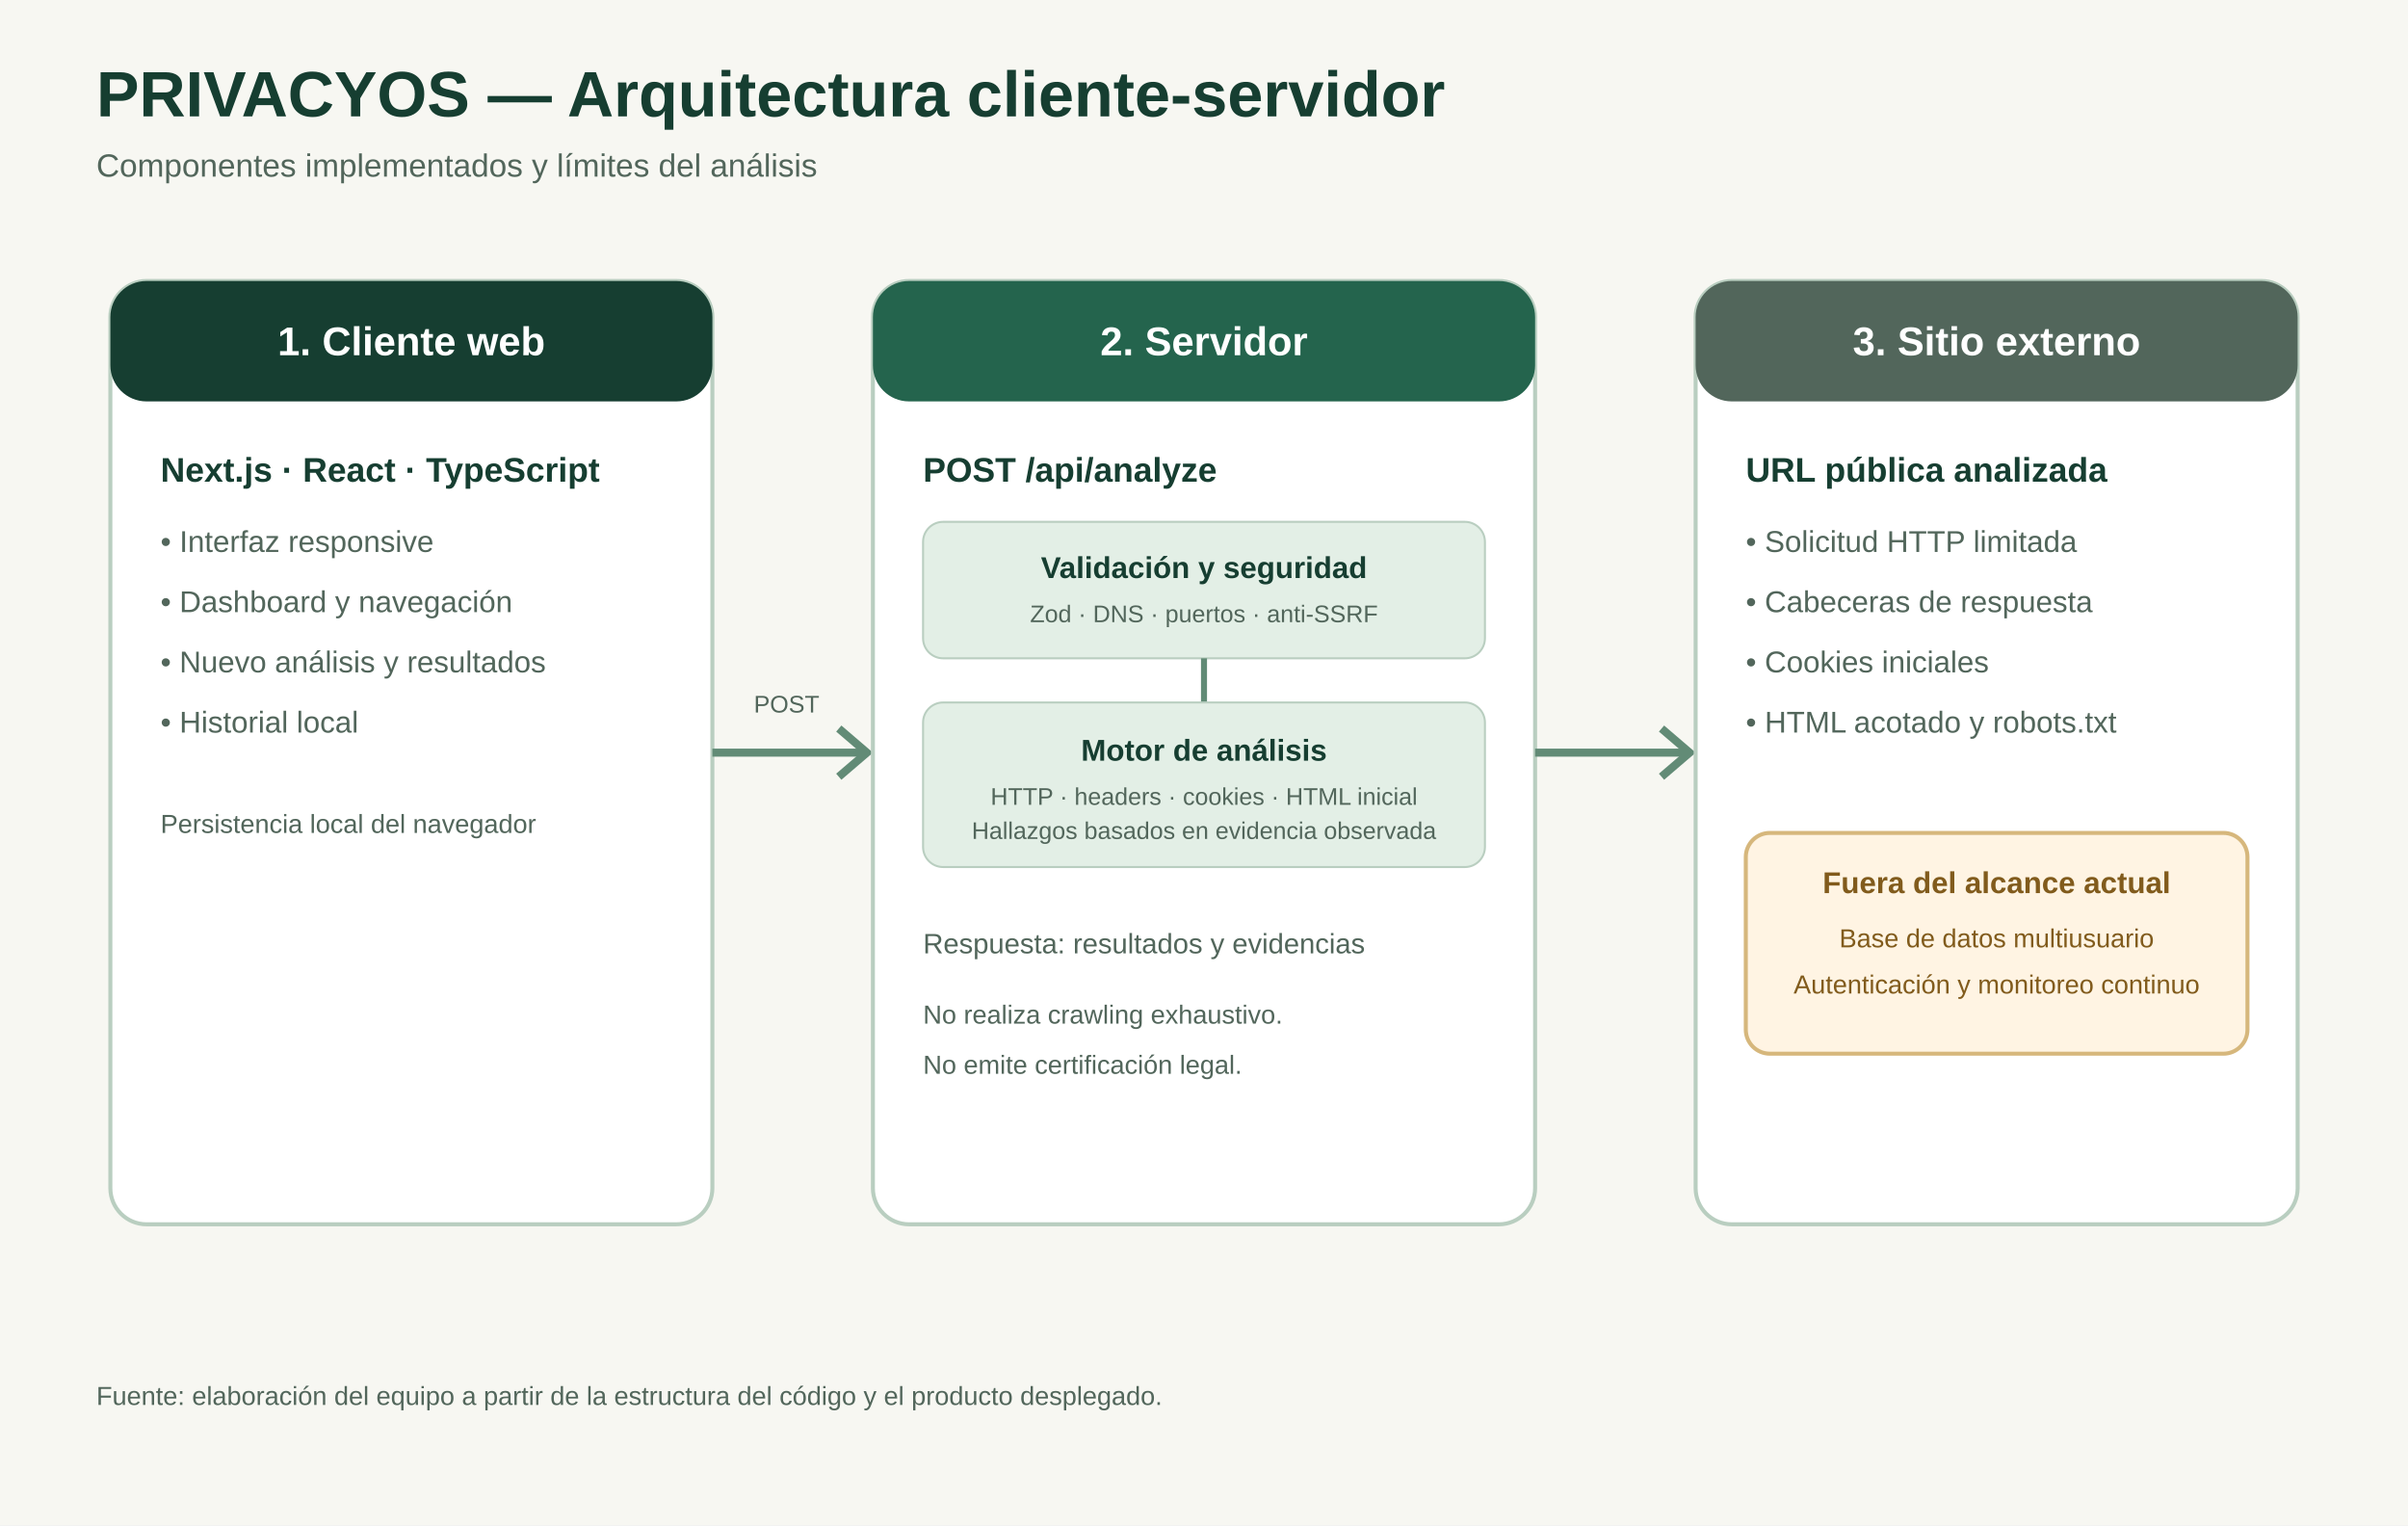
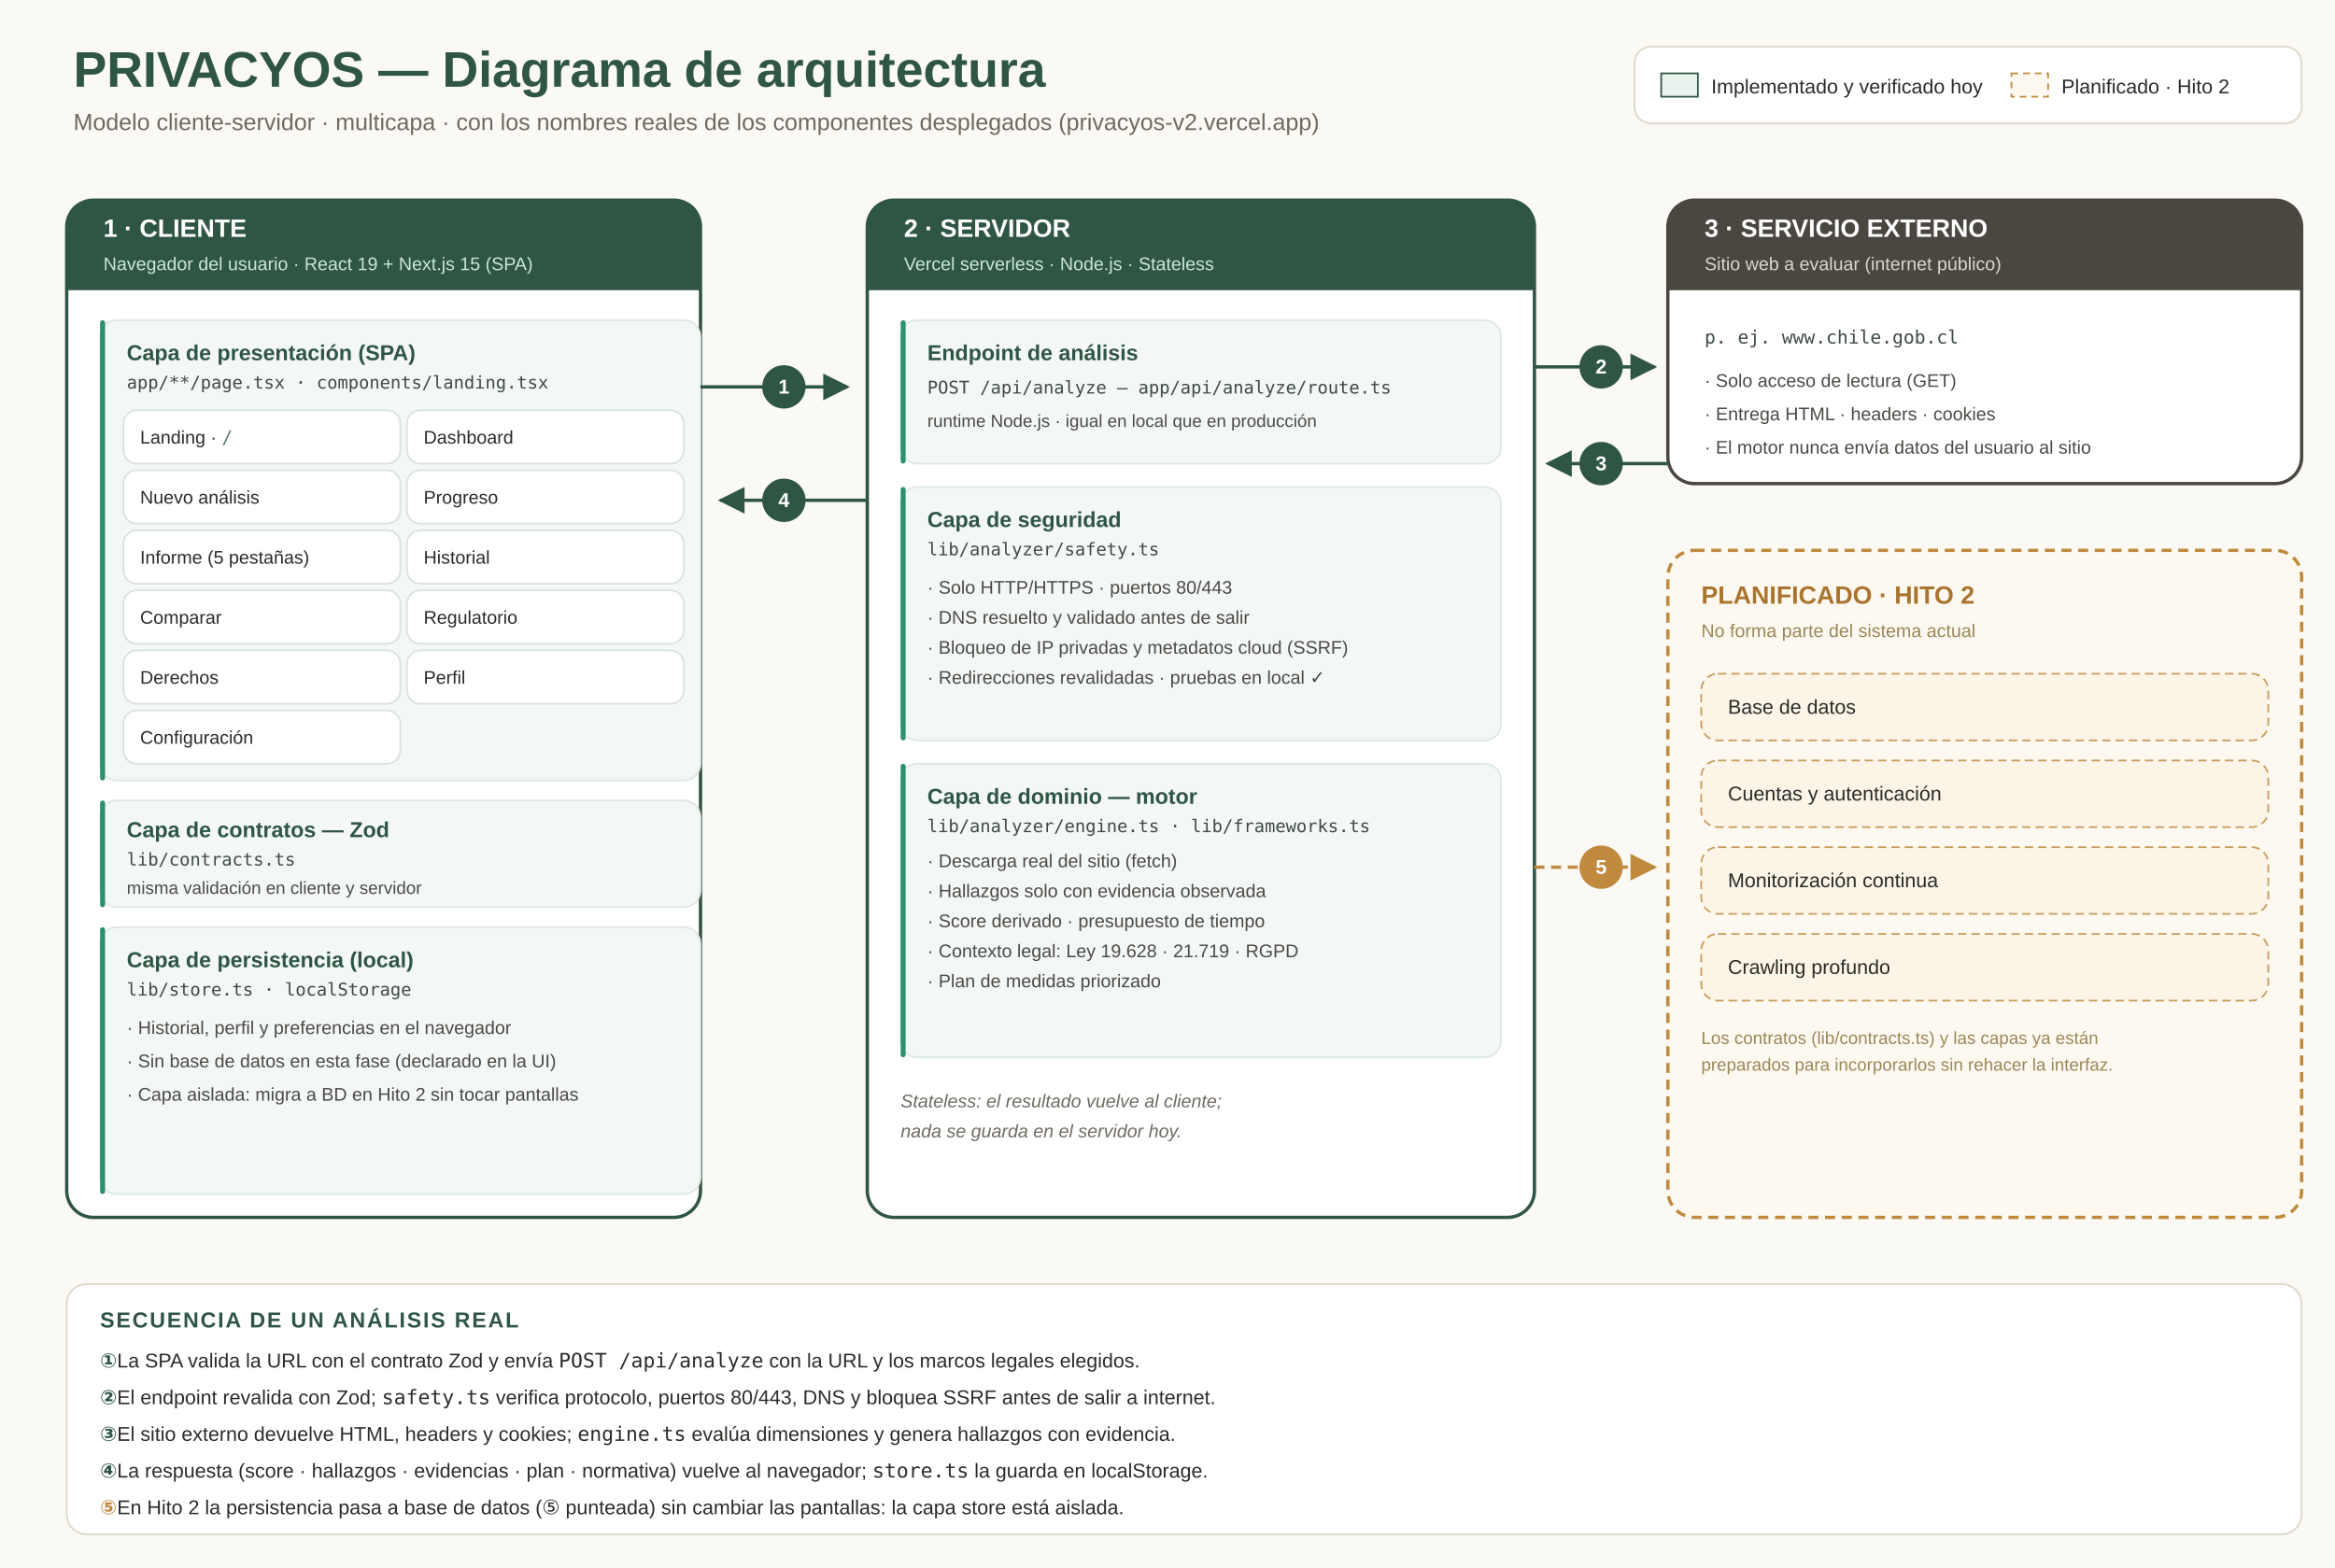
- <svg xmlns="http://www.w3.org/2000/svg" width="1200" height="760" viewBox="0 0 1200 760">
-   <rect width="1200" height="760" fill="#f7f7f2" />
-   <text x="48" y="58" font-family="Arial,sans-serif" font-size="32" font-weight="700" fill="#163e31">PRIVACYOS — Arquitectura cliente-servidor</text>
-   <text x="48" y="88" font-family="Arial,sans-serif" font-size="16" fill="#52665b">Componentes implementados y límites del análisis</text>
-   <rect x="55" y="140" width="300" height="470" rx="18" fill="#fff" stroke="#b9cec0" stroke-width="2" />
-   <rect x="55" y="140" width="300" height="60" rx="18" fill="#163e31" />
-   <text x="205" y="177" text-anchor="middle" font-family="Arial,sans-serif" font-size="20" font-weight="700" fill="#fff">1. Cliente web</text>
-   <text x="80" y="240" font-family="Arial,sans-serif" font-size="17" font-weight="700" fill="#163e31">Next.js · React · TypeScript</text>
-   <text x="80" y="275" font-family="Arial,sans-serif" font-size="15" fill="#52665b">• Interfaz responsive</text>
-   <text x="80" y="305" font-family="Arial,sans-serif" font-size="15" fill="#52665b">• Dashboard y navegación</text>
-   <text x="80" y="335" font-family="Arial,sans-serif" font-size="15" fill="#52665b">• Nuevo análisis y resultados</text>
-   <text x="80" y="365" font-family="Arial,sans-serif" font-size="15" fill="#52665b">• Historial local</text>
-   <text x="80" y="415" font-family="Arial,sans-serif" font-size="13" fill="#52665b">Persistencia local del navegador</text>
-   <path d="M355 375H430" stroke="#628b76" stroke-width="4" />
-   <path d="M418 363L432 375L418 387" stroke="#628b76" stroke-width="4" fill="none" />
-   <text x="392" y="355" text-anchor="middle" font-family="Arial,sans-serif" font-size="12" fill="#52665b">POST</text>
-   <rect x="435" y="140" width="330" height="470" rx="18" fill="#fff" stroke="#b9cec0" stroke-width="2" />
-   <rect x="435" y="140" width="330" height="60" rx="18" fill="#24644d" />
-   <text x="600" y="177" text-anchor="middle" font-family="Arial,sans-serif" font-size="20" font-weight="700" fill="#fff">2. Servidor</text>
-   <text x="460" y="240" font-family="Arial,sans-serif" font-size="17" font-weight="700" fill="#163e31">POST /api/analyze</text>
-   <rect x="460" y="260" width="280" height="68" rx="10" fill="#e3efe6" stroke="#b9cec0" />
-   <text x="600" y="288" text-anchor="middle" font-family="Arial,sans-serif" font-size="15" font-weight="700" fill="#163e31">Validación y seguridad</text>
-   <text x="600" y="310" text-anchor="middle" font-family="Arial,sans-serif" font-size="12" fill="#52665b">Zod · DNS · puertos · anti-SSRF</text>
-   <path d="M600 328V350" stroke="#628b76" stroke-width="3" />
-   <rect x="460" y="350" width="280" height="82" rx="10" fill="#e3efe6" stroke="#b9cec0" />
-   <text x="600" y="379" text-anchor="middle" font-family="Arial,sans-serif" font-size="15" font-weight="700" fill="#163e31">Motor de análisis</text>
-   <text x="600" y="401" text-anchor="middle" font-family="Arial,sans-serif" font-size="12" fill="#52665b">HTTP · headers · cookies · HTML inicial</text>
-   <text x="600" y="418" text-anchor="middle" font-family="Arial,sans-serif" font-size="12" fill="#52665b">Hallazgos basados en evidencia observada</text>
-   <text x="460" y="475" font-family="Arial,sans-serif" font-size="14" fill="#52665b">Respuesta: resultados y evidencias</text>
-   <text x="460" y="510" font-family="Arial,sans-serif" font-size="13" fill="#52665b">No realiza crawling exhaustivo.</text>
-   <text x="460" y="535" font-family="Arial,sans-serif" font-size="13" fill="#52665b">No emite certificación legal.</text>
-   <path d="M765 375H840" stroke="#628b76" stroke-width="4" />
-   <path d="M828 363L842 375L828 387" stroke="#628b76" stroke-width="4" fill="none" />
-   <rect x="845" y="140" width="300" height="470" rx="18" fill="#fff" stroke="#b9cec0" stroke-width="2" />
-   <rect x="845" y="140" width="300" height="60" rx="18" fill="#52665b" />
-   <text x="995" y="177" text-anchor="middle" font-family="Arial,sans-serif" font-size="20" font-weight="700" fill="#fff">3. Sitio externo</text>
-   <text x="870" y="240" font-family="Arial,sans-serif" font-size="17" font-weight="700" fill="#163e31">URL pública analizada</text>
-   <text x="870" y="275" font-family="Arial,sans-serif" font-size="15" fill="#52665b">• Solicitud HTTP limitada</text>
-   <text x="870" y="305" font-family="Arial,sans-serif" font-size="15" fill="#52665b">• Cabeceras de respuesta</text>
-   <text x="870" y="335" font-family="Arial,sans-serif" font-size="15" fill="#52665b">• Cookies iniciales</text>
-   <text x="870" y="365" font-family="Arial,sans-serif" font-size="15" fill="#52665b">• HTML acotado y robots.txt</text>
-   <rect x="870" y="415" width="250" height="110" rx="12" fill="#fff4e3" stroke="#d6b77c" stroke-width="2" />
-   <text x="995" y="445" text-anchor="middle" font-family="Arial,sans-serif" font-size="15" font-weight="700" fill="#815b1c">Fuera del alcance actual</text>
-   <text x="995" y="472" text-anchor="middle" font-family="Arial,sans-serif" font-size="13" fill="#815b1c">Base de datos multiusuario</text>
-   <text x="995" y="495" text-anchor="middle" font-family="Arial,sans-serif" font-size="13" fill="#815b1c">Autenticación y monitoreo continuo</text>
-   <text x="48" y="700" font-family="Arial,sans-serif" font-size="13" fill="#52665b">Fuente: elaboración del equipo a partir de la estructura del código y el producto desplegado.</text>
+ <svg xmlns="http://www.w3.org/2000/svg" width="1400" height="940" viewBox="0 0 1400 940" font-family="Segoe UI, Arial, sans-serif">
+   <defs>
+     <marker id="arr" viewBox="0 0 10 10" refX="9" refY="5" markerWidth="8" markerHeight="8" orient="auto-start-reverse">
+       <path d="M0,0 L10,5 L0,10 z" fill="#2F5545" />
+     </marker>
+     <marker id="arrA" viewBox="0 0 10 10" refX="9" refY="5" markerWidth="8" markerHeight="8" orient="auto-start-reverse">
+       <path d="M0,0 L10,5 L0,10 z" fill="#C08A3E" />
+     </marker>
+   </defs>
+   <rect width="1400" height="940" fill="#FAF9F4" />
+   <text x="44" y="52" font-size="30" font-weight="700" fill="#2F5545">PRIVACYOS — Diagrama de arquitectura</text>
+   <text x="44" y="78" font-size="14" fill="#6E6A61">Modelo cliente-servidor · multicapa · con los nombres reales de los componentes desplegados (privacyos-v2.vercel.app)</text>
+   <rect x="980" y="28" width="400" height="46" rx="10" fill="#FFFFFF" stroke="#DCD6C8" />
+   <rect x="996" y="44" width="22" height="14" fill="#EAF2EE" stroke="#2F5545" />
+   <text x="1026" y="56" font-size="12" fill="#2B2B28">Implementado y verificado hoy</text>
+   <rect x="1206" y="44" width="22" height="14" fill="#FDF9F0" stroke="#C08A3E" stroke-dasharray="4 3" />
+   <text x="1236" y="56" font-size="12" fill="#2B2B28">Planificado · Hito 2</text>
+   <rect x="40" y="120" width="380" height="610" rx="16" fill="#FFFFFF" stroke="#2F5545" stroke-width="2" />
+   <path d="M40,136 q0,-16 16,-16 h348 q16,0 16,16 v38 h-380 z" fill="#2F5545" />
+   <text x="62" y="142" font-size="15" font-weight="700" fill="#FFFFFF">1 · CLIENTE</text>
+   <text x="62" y="162" font-size="11" fill="#CBE5DB">Navegador del usuario · React 19 + Next.js 15 (SPA)</text>
+   <rect x="60" y="192" width="360" height="276" rx="10" fill="#F3F7F5" stroke="#DDE7E2" />
+   <rect x="60" y="192" width="3" height="276" rx="1.5" fill="#2E8F73" />
+   <text x="76" y="216" font-size="13" font-weight="700" fill="#2F5545">Capa de presentación (SPA)</text>
+   <text x="76" y="233" font-size="10.5" font-family="Consolas, monospace" fill="#3E4A44">app/**/page.tsx · components/landing.tsx</text>
+   <g font-size="11" fill="#2B2B28">
+     <rect x="74" y="246" width="166" height="32" rx="8" fill="#FFFFFF" stroke="#D9E2DC" />
+     <text x="84" y="266">Landing · <tspan font-family="Consolas, monospace" fill="#5B7A6E">/</tspan>
+     </text>
+     <rect x="244" y="246" width="166" height="32" rx="8" fill="#FFFFFF" stroke="#D9E2DC" />
+     <text x="254" y="266">Dashboard</text>
+     <rect x="74" y="282" width="166" height="32" rx="8" fill="#FFFFFF" stroke="#D9E2DC" />
+     <text x="84" y="302">Nuevo análisis</text>
+     <rect x="244" y="282" width="166" height="32" rx="8" fill="#FFFFFF" stroke="#D9E2DC" />
+     <text x="254" y="302">Progreso</text>
+     <rect x="74" y="318" width="166" height="32" rx="8" fill="#FFFFFF" stroke="#D9E2DC" />
+     <text x="84" y="338">Informe (5 pestañas)</text>
+     <rect x="244" y="318" width="166" height="32" rx="8" fill="#FFFFFF" stroke="#D9E2DC" />
+     <text x="254" y="338">Historial</text>
+     <rect x="74" y="354" width="166" height="32" rx="8" fill="#FFFFFF" stroke="#D9E2DC" />
+     <text x="84" y="374">Comparar</text>
+     <rect x="244" y="354" width="166" height="32" rx="8" fill="#FFFFFF" stroke="#D9E2DC" />
+     <text x="254" y="374">Regulatorio</text>
+     <rect x="74" y="390" width="166" height="32" rx="8" fill="#FFFFFF" stroke="#D9E2DC" />
+     <text x="84" y="410">Derechos</text>
+     <rect x="244" y="390" width="166" height="32" rx="8" fill="#FFFFFF" stroke="#D9E2DC" />
+     <text x="254" y="410">Perfil</text>
+     <rect x="74" y="426" width="166" height="32" rx="8" fill="#FFFFFF" stroke="#D9E2DC" />
+     <text x="84" y="446">Configuración</text>
+   </g>
+   <rect x="60" y="480" width="360" height="64" rx="10" fill="#F3F7F5" stroke="#DDE7E2" />
+   <rect x="60" y="480" width="3" height="64" rx="1.5" fill="#2E8F73" />
+   <text x="76" y="502" font-size="13" font-weight="700" fill="#2F5545">Capa de contratos — Zod</text>
+   <text x="76" y="519" font-size="10.5" font-family="Consolas, monospace" fill="#3E4A44">lib/contracts.ts</text>
+   <text x="76" y="536" font-size="10.5" fill="#4B4A45">misma validación en cliente y servidor</text>
+   <rect x="60" y="556" width="360" height="160" rx="10" fill="#F3F7F5" stroke="#DDE7E2" />
+   <rect x="60" y="556" width="3" height="160" rx="1.5" fill="#2E8F73" />
+   <text x="76" y="580" font-size="13" font-weight="700" fill="#2F5545">Capa de persistencia (local)</text>
+   <text x="76" y="597" font-size="10.5" font-family="Consolas, monospace" fill="#3E4A44">lib/store.ts · localStorage</text>
+   <text x="76" y="620" font-size="11" fill="#4B4A45">· Historial, perfil y preferencias en el navegador</text>
+   <text x="76" y="640" font-size="11" fill="#4B4A45">· Sin base de datos en esta fase (declarado en la UI)</text>
+   <text x="76" y="660" font-size="11" fill="#4B4A45">· Capa aislada: migra a BD en Hito 2 sin tocar pantallas</text>
+   <rect x="520" y="120" width="400" height="610" rx="16" fill="#FFFFFF" stroke="#2F5545" stroke-width="2" />
+   <path d="M520,136 q0,-16 16,-16 h368 q16,0 16,16 v38 h-400 z" fill="#2F5545" />
+   <text x="542" y="142" font-size="15" font-weight="700" fill="#FFFFFF">2 · SERVIDOR</text>
+   <text x="542" y="162" font-size="11" fill="#CBE5DB">Vercel serverless · Node.js · Stateless</text>
+   <rect x="540" y="192" width="360" height="86" rx="10" fill="#F3F7F5" stroke="#DDE7E2" />
+   <rect x="540" y="192" width="3" height="86" rx="1.5" fill="#2E8F73" />
+   <text x="556" y="216" font-size="13" font-weight="700" fill="#2F5545">Endpoint de análisis</text>
+   <text x="556" y="236" font-size="10.5" font-family="Consolas, monospace" fill="#3E4A44">POST /api/analyze — app/api/analyze/route.ts</text>
+   <text x="556" y="256" font-size="10.5" fill="#4B4A45">runtime Node.js · igual en local que en producción</text>
+   <rect x="540" y="292" width="360" height="152" rx="10" fill="#F3F7F5" stroke="#DDE7E2" />
+   <rect x="540" y="292" width="3" height="152" rx="1.5" fill="#2E8F73" />
+   <text x="556" y="316" font-size="13" font-weight="700" fill="#2F5545">Capa de seguridad</text>
+   <text x="556" y="333" font-size="10.5" font-family="Consolas, monospace" fill="#3E4A44">lib/analyzer/safety.ts</text>
+   <text x="556" y="356" font-size="11" fill="#4B4A45">· Solo HTTP/HTTPS · puertos 80/443</text>
+   <text x="556" y="374" font-size="11" fill="#4B4A45">· DNS resuelto y validado antes de salir</text>
+   <text x="556" y="392" font-size="11" fill="#4B4A45">· Bloqueo de IP privadas y metadatos cloud (SSRF)</text>
+   <text x="556" y="410" font-size="11" fill="#4B4A45">· Redirecciones revalidadas · pruebas en local ✓</text>
+   <rect x="540" y="458" width="360" height="176" rx="10" fill="#F3F7F5" stroke="#DDE7E2" />
+   <rect x="540" y="458" width="3" height="176" rx="1.5" fill="#2E8F73" />
+   <text x="556" y="482" font-size="13" font-weight="700" fill="#2F5545">Capa de dominio — motor</text>
+   <text x="556" y="499" font-size="10.5" font-family="Consolas, monospace" fill="#3E4A44">lib/analyzer/engine.ts · lib/frameworks.ts</text>
+   <text x="556" y="520" font-size="11" fill="#4B4A45">· Descarga real del sitio (fetch)</text>
+   <text x="556" y="538" font-size="11" fill="#4B4A45">· Hallazgos solo con evidencia observada</text>
+   <text x="556" y="556" font-size="11" fill="#4B4A45">· Score derivado · presupuesto de tiempo</text>
+   <text x="556" y="574" font-size="11" fill="#4B4A45">· Contexto legal: Ley 19.628 · 21.719 · RGPD</text>
+   <text x="556" y="592" font-size="11" fill="#4B4A45">· Plan de medidas priorizado</text>
+   <text x="540" y="664" font-size="11" font-style="italic" fill="#6E6A61">Stateless: el resultado vuelve al cliente;</text>
+   <text x="540" y="682" font-size="11" font-style="italic" fill="#6E6A61">nada se guarda en el servidor hoy.</text>
+   <rect x="1000" y="120" width="380" height="170" rx="16" fill="#FFFFFF" stroke="#4A4740" stroke-width="2" />
+   <path d="M1000,136 q0,-16 16,-16 h348 q16,0 16,16 v38 h-380 z" fill="#4A4740" />
+   <text x="1022" y="142" font-size="15" font-weight="700" fill="#FFFFFF">3 · SERVICIO EXTERNO</text>
+   <text x="1022" y="162" font-size="11" fill="#D8D6D0">Sitio web a evaluar (internet público)</text>
+   <text x="1022" y="206" font-size="11" font-family="Consolas, monospace" fill="#3E4A44">p. ej. www.chile.gob.cl</text>
+   <text x="1022" y="232" font-size="11" fill="#4B4A45">· Solo acceso de lectura (GET)</text>
+   <text x="1022" y="252" font-size="11" fill="#4B4A45">· Entrega HTML · headers · cookies</text>
+   <text x="1022" y="272" font-size="11" fill="#4B4A45">· El motor nunca envía datos del usuario al sitio</text>
+   <rect x="1000" y="330" width="380" height="400" rx="16" fill="#FDF9F0" stroke="#C08A3E" stroke-width="2" stroke-dasharray="6 4" />
+   <text x="1020" y="362" font-size="15" font-weight="700" fill="#A9742F">PLANIFICADO · HITO 2</text>
+   <text x="1020" y="382" font-size="11" fill="#9A8659">No forma parte del sistema actual</text>
+   <g font-size="12" fill="#2B2B28">
+     <rect x="1020" y="404" width="340" height="40" rx="10" fill="#FBF4E7" stroke="#C89B5A" stroke-dasharray="5 3" />
+     <text x="1036" y="428">Base de datos</text>
+     <rect x="1020" y="456" width="340" height="40" rx="10" fill="#FBF4E7" stroke="#C89B5A" stroke-dasharray="5 3" />
+     <text x="1036" y="480">Cuentas y autenticación</text>
+     <rect x="1020" y="508" width="340" height="40" rx="10" fill="#FBF4E7" stroke="#C89B5A" stroke-dasharray="5 3" />
+     <text x="1036" y="532">Monitorización continua</text>
+     <rect x="1020" y="560" width="340" height="40" rx="10" fill="#FBF4E7" stroke="#C89B5A" stroke-dasharray="5 3" />
+     <text x="1036" y="584">Crawling profundo</text>
+   </g>
+   <text x="1020" y="626" font-size="10.5" fill="#9A8659">Los contratos (lib/contracts.ts) y las capas ya están</text>
+   <text x="1020" y="642" font-size="10.5" fill="#9A8659">preparados para incorporarlos sin rehacer la interfaz.</text>
+   <g stroke="#2F5545" stroke-width="2">
+     <line x1="420" y1="232" x2="508" y2="232" marker-end="url(#arr)" />
+     <line x1="520" y1="300" x2="432" y2="300" marker-end="url(#arr)" />
+     <line x1="920" y1="220" x2="992" y2="220" marker-end="url(#arr)" />
+     <line x1="1000" y1="278" x2="928" y2="278" marker-end="url(#arr)" />
+   </g>
+   <line x1="920" y1="520" x2="992" y2="520" stroke="#C08A3E" stroke-width="2" stroke-dasharray="6 4" marker-end="url(#arrA)" />
+   <g font-size="12" font-weight="700">
+     <circle cx="470" cy="232" r="13" fill="#2F5545" />
+     <text x="470" y="236" fill="#FFFFFF" text-anchor="middle">1</text>
+     <circle cx="470" cy="300" r="13" fill="#2F5545" />
+     <text x="470" y="304" fill="#FFFFFF" text-anchor="middle">4</text>
+     <circle cx="960" cy="220" r="13" fill="#2F5545" />
+     <text x="960" y="224" fill="#FFFFFF" text-anchor="middle">2</text>
+     <circle cx="960" cy="278" r="13" fill="#2F5545" />
+     <text x="960" y="282" fill="#FFFFFF" text-anchor="middle">3</text>
+     <circle cx="960" cy="520" r="13" fill="#C08A3E" />
+     <text x="960" y="524" fill="#FFFFFF" text-anchor="middle">5</text>
+   </g>
+   <rect x="40" y="770" width="1340" height="150" rx="12" fill="#FFFFFF" stroke="#DCD6C8" />
+   <text x="60" y="796" font-size="13" font-weight="700" fill="#2F5545" letter-spacing="1">SECUENCIA DE UN ANÁLISIS REAL</text>
+   <text x="60" y="820" font-size="12" fill="#2B2B28">
+     <tspan font-weight="700" fill="#2F5545">① </tspan>La SPA valida la URL con el contrato Zod y envía <tspan font-family="Consolas, monospace">POST /api/analyze</tspan> con la URL y los marcos legales elegidos.</text>
+   <text x="60" y="842" font-size="12" fill="#2B2B28">
+     <tspan font-weight="700" fill="#2F5545">② </tspan>El endpoint revalida con Zod; <tspan font-family="Consolas, monospace">safety.ts</tspan> verifica protocolo, puertos 80/443, DNS y bloquea SSRF antes de salir a internet.</text>
+   <text x="60" y="864" font-size="12" fill="#2B2B28">
+     <tspan font-weight="700" fill="#2F5545">③ </tspan>El sitio externo devuelve HTML, headers y cookies; <tspan font-family="Consolas, monospace">engine.ts</tspan> evalúa dimensiones y genera hallazgos con evidencia.</text>
+   <text x="60" y="886" font-size="12" fill="#2B2B28">
+     <tspan font-weight="700" fill="#2F5545">④ </tspan>La respuesta (score · hallazgos · evidencias · plan · normativa) vuelve al navegador; <tspan font-family="Consolas, monospace">store.ts</tspan> la guarda en localStorage.</text>
+   <text x="60" y="908" font-size="12" fill="#2B2B28">
+     <tspan font-weight="700" fill="#C08A3E">⑤ </tspan>En Hito 2 la persistencia pasa a base de datos (⑤ punteada) sin cambiar las pantallas: la capa store está aislada.</text>
</svg>
